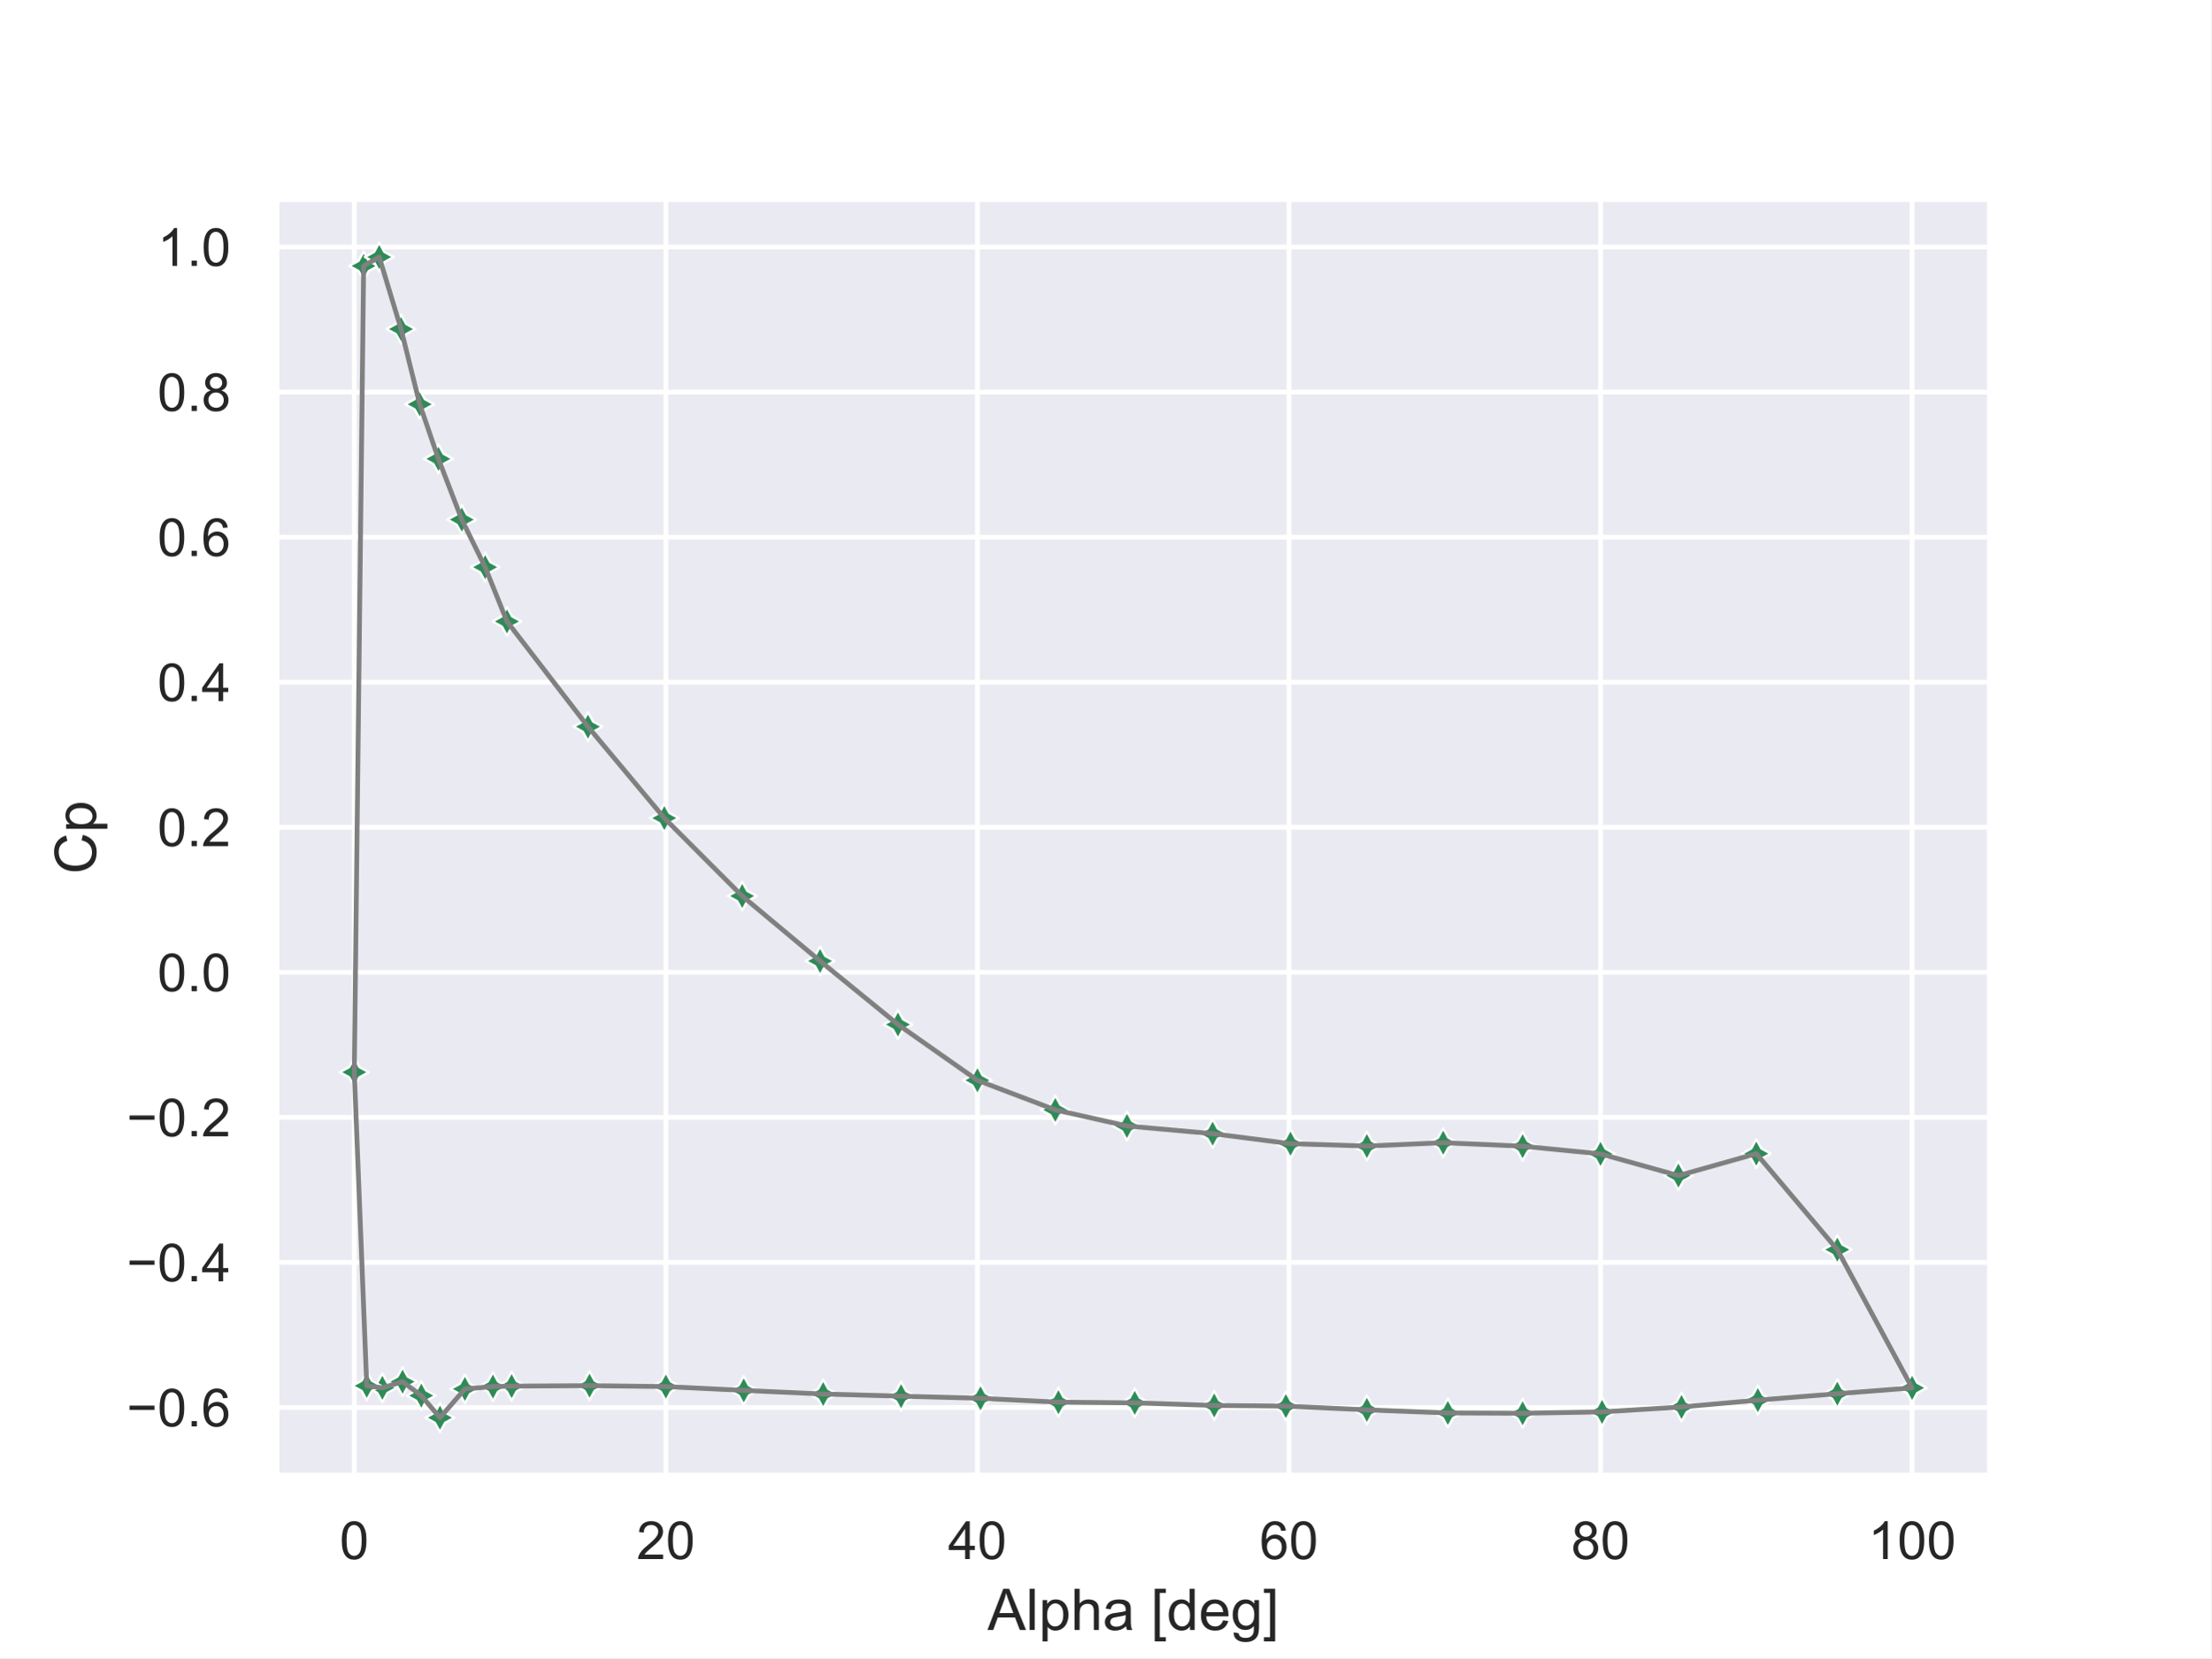
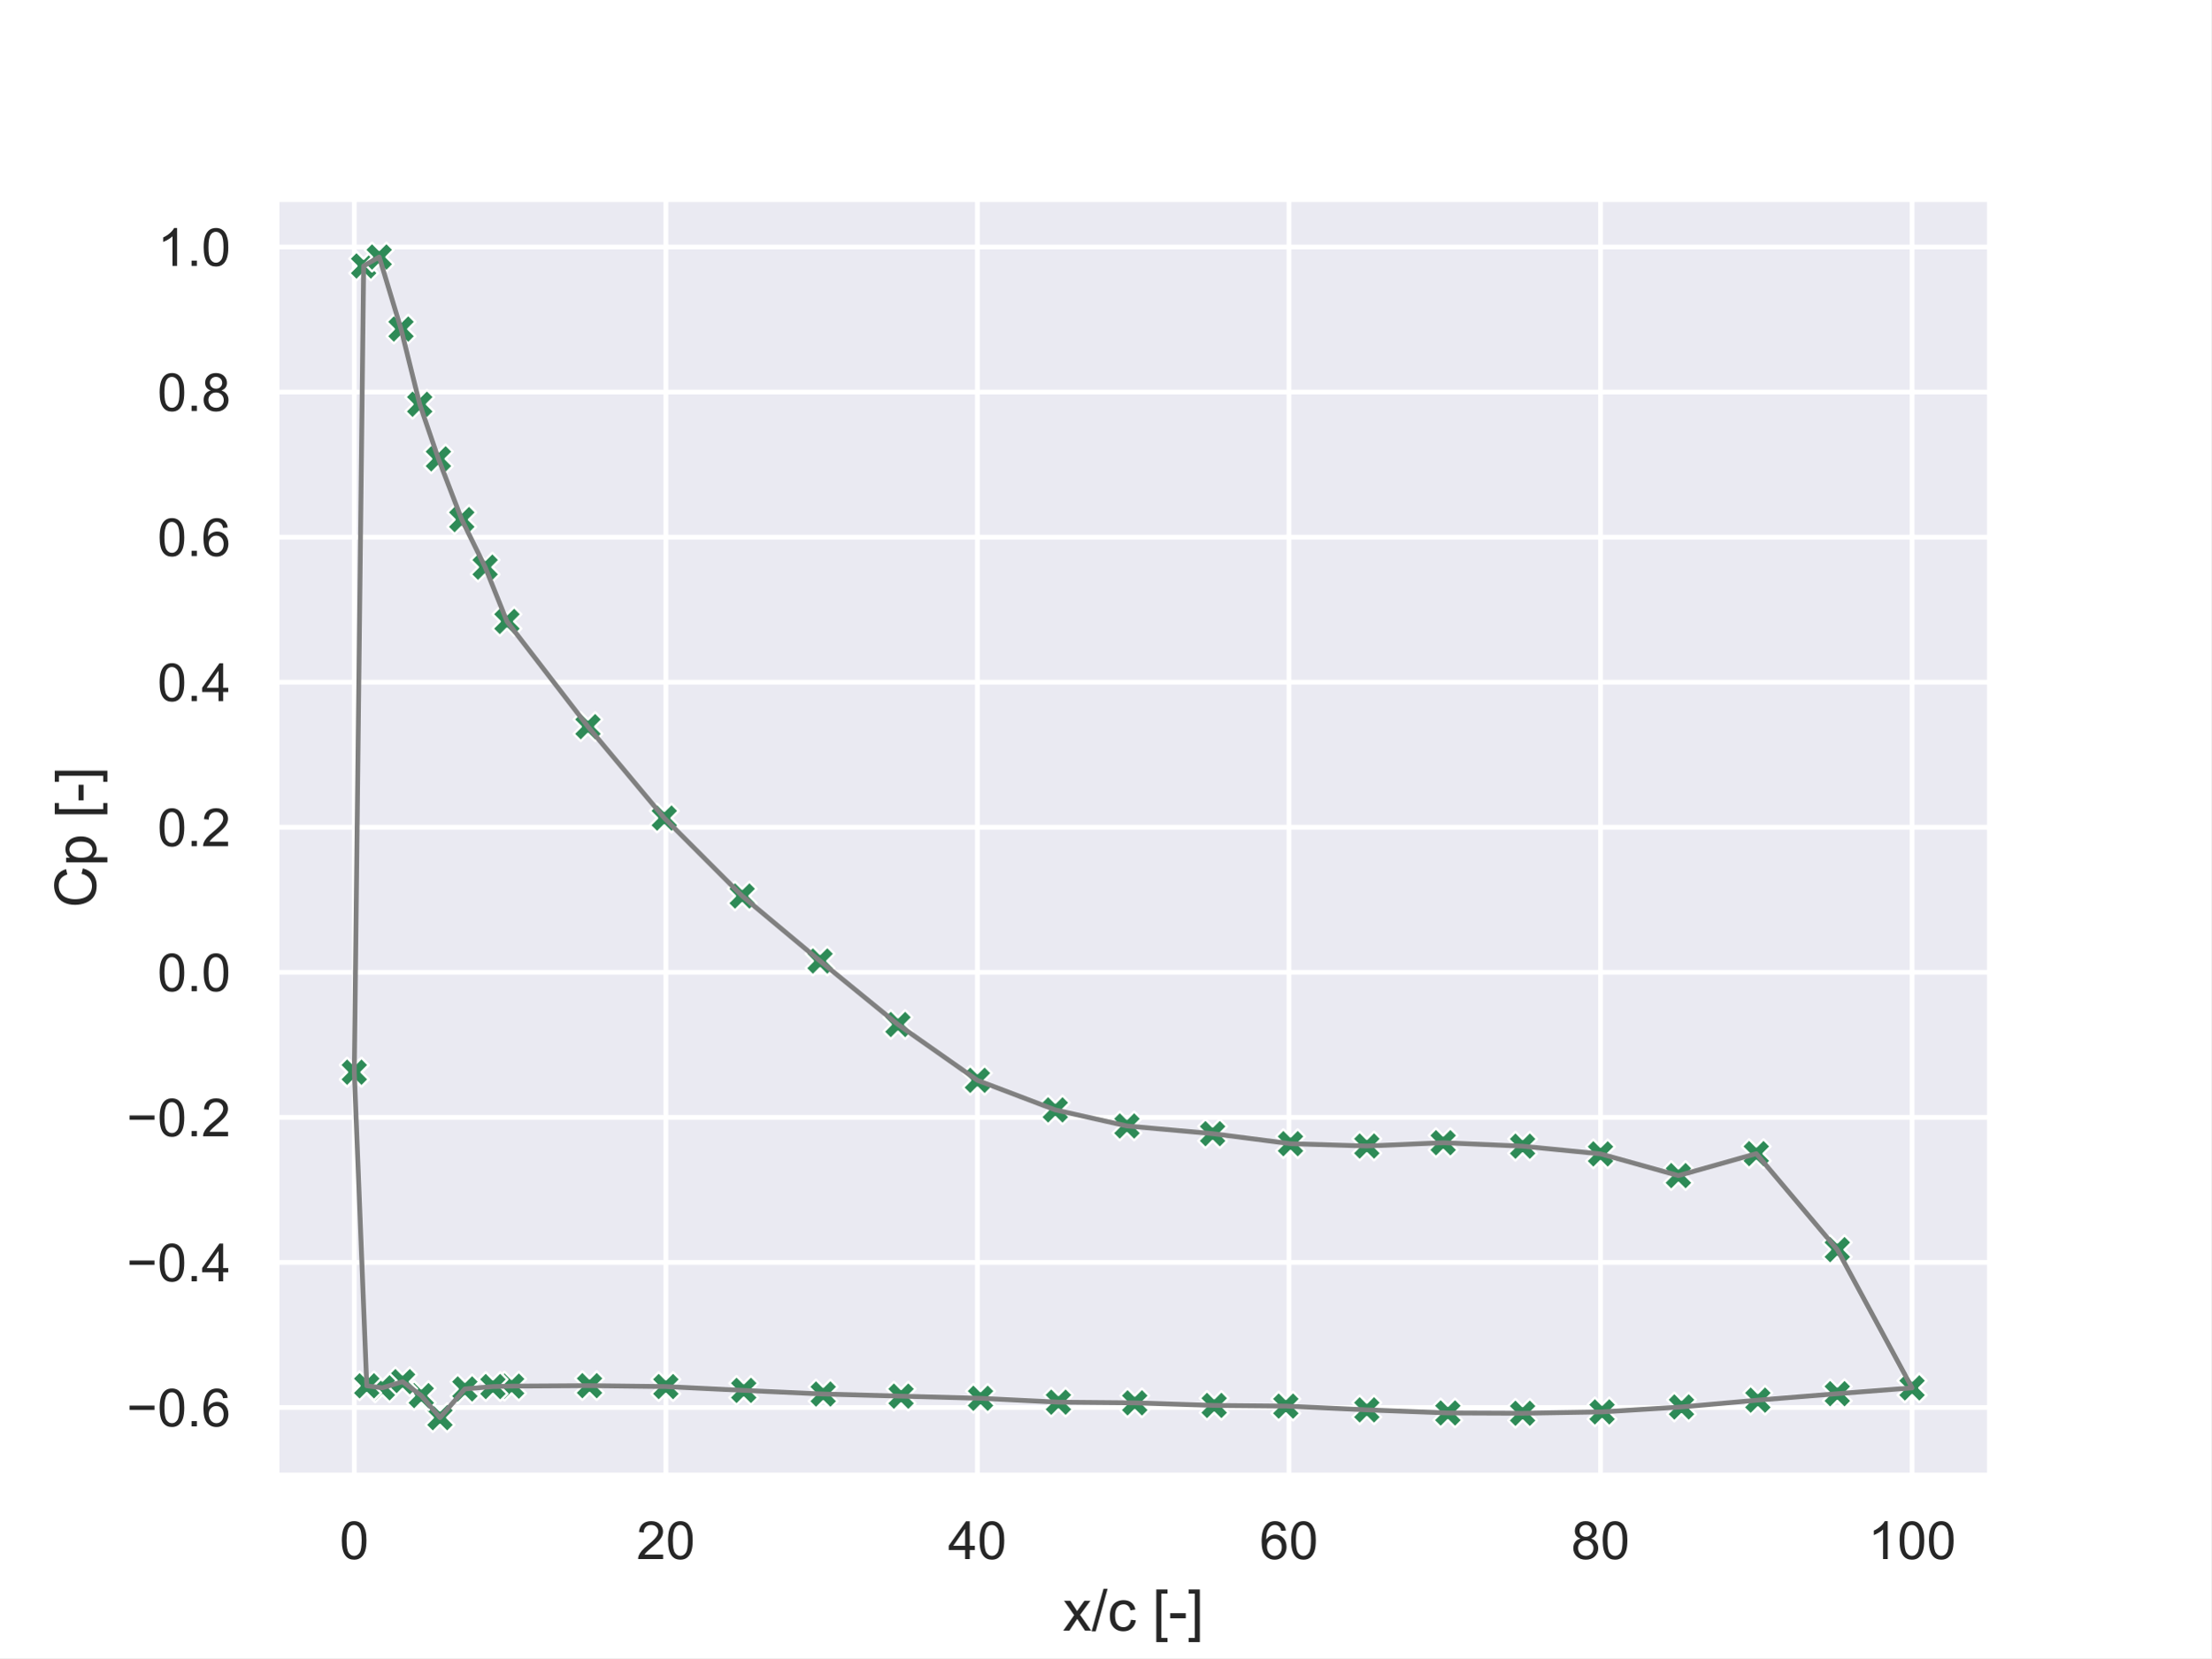
<svg xmlns="http://www.w3.org/2000/svg" xmlns:xlink="http://www.w3.org/1999/xlink" width="460.8pt" height="345.6pt" viewBox="0 0 460.8 345.6" version="1.1">
  <defs>
    <style type="text/css">*{stroke-linejoin: round; stroke-linecap: butt}</style>
  </defs>
  <g id="figure_1">
    <g id="patch_1">
      <path d="M 0 345.6  L 460.8 345.6  L 460.8 0  L 0 0  z " style="fill: #ffffff" />
    </g>
    <g id="axes_1">
      <g id="patch_2">
        <path d="M 57.6 307.584  L 414.72 307.584  L 414.72 41.472  L 57.6 41.472  z " style="fill: #eaeaf2" />
      </g>
      <g id="matplotlib.axis_1">
        <g id="xtick_1">
          <g id="line2d_1">
-             <path d="M 73.833 307.584  L 73.833 41.472  " clip-path="url(#p464c8f1837)" style="fill: none; stroke: #ffffff; stroke-linecap: round" />
+             <path d="M 73.833 307.584  L 73.833 41.472  " clip-path="url(#p3f1d3590a5)" style="fill: none; stroke: #ffffff; stroke-linecap: round" />
          </g>
          <g id="text_1">
            <g style="fill: #262626" transform="translate(70.77421 324.9576) scale(0.11 -0.11)">
              <defs>
                <path id="ArialMT-30" d="M 266 2259  Q 266 3072 433 3567  Q 600 4063 929 4331  Q 1259 4600 1759 4600  Q 2128 4600 2406 4451  Q 2684 4303 2865 4023  Q 3047 3744 3150 3342  Q 3253 2941 3253 2259  Q 3253 1453 3087 958  Q 2922 463 2592 192  Q 2263 -78 1759 -78  Q 1097 -78 719 397  Q 266 969 266 2259  z M 844 2259  Q 844 1131 1108 757  Q 1372 384 1759 384  Q 2147 384 2411 759  Q 2675 1134 2675 2259  Q 2675 3391 2411 3762  Q 2147 4134 1753 4134  Q 1366 4134 1134 3806  Q 844 3388 844 2259  z " transform="scale(0.015625)" />
              </defs>
              <use xlink:href="#ArialMT-30" />
            </g>
          </g>
        </g>
        <g id="xtick_2">
          <g id="line2d_2">
-             <path d="M 138.764 307.584  L 138.764 41.472  " clip-path="url(#p464c8f1837)" style="fill: none; stroke: #ffffff; stroke-linecap: round" />
+             <path d="M 138.764 307.584  L 138.764 41.472  " clip-path="url(#p3f1d3590a5)" style="fill: none; stroke: #ffffff; stroke-linecap: round" />
          </g>
          <g id="text_2">
            <g style="fill: #262626" transform="translate(132.6466 324.9576) scale(0.11 -0.11)">
              <defs>
                <path id="ArialMT-32" d="M 3222 541  L 3222 0  L 194 0  Q 188 203 259 391  Q 375 700 629 1000  Q 884 1300 1366 1694  Q 2113 2306 2375 2664  Q 2638 3022 2638 3341  Q 2638 3675 2398 3904  Q 2159 4134 1775 4134  Q 1369 4134 1125 3890  Q 881 3647 878 3216  L 300 3275  Q 359 3922 746 4261  Q 1134 4600 1788 4600  Q 2447 4600 2831 4234  Q 3216 3869 3216 3328  Q 3216 3053 3103 2787  Q 2991 2522 2730 2228  Q 2469 1934 1863 1422  Q 1356 997 1212 845  Q 1069 694 975 541  L 3222 541  z " transform="scale(0.015625)" />
              </defs>
              <use xlink:href="#ArialMT-32" />
              <use xlink:href="#ArialMT-30" x="55.615" />
            </g>
          </g>
        </g>
        <g id="xtick_3">
          <g id="line2d_3">
-             <path d="M 203.695 307.584  L 203.695 41.472  " clip-path="url(#p464c8f1837)" style="fill: none; stroke: #ffffff; stroke-linecap: round" />
+             <path d="M 203.695 307.584  L 203.695 41.472  " clip-path="url(#p3f1d3590a5)" style="fill: none; stroke: #ffffff; stroke-linecap: round" />
          </g>
          <g id="text_3">
            <g style="fill: #262626" transform="translate(197.5775 324.9576) scale(0.11 -0.11)">
              <defs>
                <path id="ArialMT-34" d="M 2069 0  L 2069 1097  L 81 1097  L 81 1613  L 2172 4581  L 2631 4581  L 2631 1613  L 3250 1613  L 3250 1097  L 2631 1097  L 2631 0  L 2069 0  z M 2069 1613  L 2069 3678  L 634 1613  L 2069 1613  z " transform="scale(0.015625)" />
              </defs>
              <use xlink:href="#ArialMT-34" />
              <use xlink:href="#ArialMT-30" x="55.615" />
            </g>
          </g>
        </g>
        <g id="xtick_4">
          <g id="line2d_4">
-             <path d="M 268.625 307.584  L 268.625 41.472  " clip-path="url(#p464c8f1837)" style="fill: none; stroke: #ffffff; stroke-linecap: round" />
+             <path d="M 268.625 307.584  L 268.625 41.472  " clip-path="url(#p3f1d3590a5)" style="fill: none; stroke: #ffffff; stroke-linecap: round" />
          </g>
          <g id="text_4">
            <g style="fill: #262626" transform="translate(262.5084 324.9576) scale(0.11 -0.11)">
              <defs>
                <path id="ArialMT-36" d="M 3184 3459  L 2625 3416  Q 2550 3747 2413 3897  Q 2184 4138 1850 4138  Q 1581 4138 1378 3988  Q 1113 3794 959 3422  Q 806 3050 800 2363  Q 1003 2672 1297 2822  Q 1591 2972 1913 2972  Q 2475 2972 2870 2558  Q 3266 2144 3266 1488  Q 3266 1056 3080 686  Q 2894 316 2569 119  Q 2244 -78 1831 -78  Q 1128 -78 684 439  Q 241 956 241 2144  Q 241 3472 731 4075  Q 1159 4600 1884 4600  Q 2425 4600 2770 4297  Q 3116 3994 3184 3459  z M 888 1484  Q 888 1194 1011 928  Q 1134 663 1356 523  Q 1578 384 1822 384  Q 2178 384 2434 671  Q 2691 959 2691 1453  Q 2691 1928 2437 2201  Q 2184 2475 1800 2475  Q 1419 2475 1153 2201  Q 888 1928 888 1484  z " transform="scale(0.015625)" />
              </defs>
              <use xlink:href="#ArialMT-36" />
              <use xlink:href="#ArialMT-30" x="55.615" />
            </g>
          </g>
        </g>
        <g id="xtick_5">
          <g id="line2d_5">
-             <path d="M 333.556 307.584  L 333.556 41.472  " clip-path="url(#p464c8f1837)" style="fill: none; stroke: #ffffff; stroke-linecap: round" />
+             <path d="M 333.556 307.584  L 333.556 41.472  " clip-path="url(#p3f1d3590a5)" style="fill: none; stroke: #ffffff; stroke-linecap: round" />
          </g>
          <g id="text_5">
            <g style="fill: #262626" transform="translate(327.4393 324.9576) scale(0.11 -0.11)">
              <defs>
                <path id="ArialMT-38" d="M 1131 2484  Q 781 2613 612 2850  Q 444 3088 444 3419  Q 444 3919 803 4259  Q 1163 4600 1759 4600  Q 2359 4600 2725 4251  Q 3091 3903 3091 3403  Q 3091 3084 2923 2848  Q 2756 2613 2416 2484  Q 2838 2347 3058 2040  Q 3278 1734 3278 1309  Q 3278 722 2862 322  Q 2447 -78 1769 -78  Q 1091 -78 675 323  Q 259 725 259 1325  Q 259 1772 486 2073  Q 713 2375 1131 2484  z M 1019 3438  Q 1019 3113 1228 2906  Q 1438 2700 1772 2700  Q 2097 2700 2305 2904  Q 2513 3109 2513 3406  Q 2513 3716 2298 3927  Q 2084 4138 1766 4138  Q 1444 4138 1231 3931  Q 1019 3725 1019 3438  z M 838 1322  Q 838 1081 952 856  Q 1066 631 1291 507  Q 1516 384 1775 384  Q 2178 384 2440 643  Q 2703 903 2703 1303  Q 2703 1709 2433 1975  Q 2163 2241 1756 2241  Q 1359 2241 1098 1978  Q 838 1716 838 1322  z " transform="scale(0.015625)" />
              </defs>
              <use xlink:href="#ArialMT-38" />
              <use xlink:href="#ArialMT-30" x="55.615" />
            </g>
          </g>
        </g>
        <g id="xtick_6">
          <g id="line2d_6">
-             <path d="M 398.487 307.584  L 398.487 41.472  " clip-path="url(#p464c8f1837)" style="fill: none; stroke: #ffffff; stroke-linecap: round" />
+             <path d="M 398.487 307.584  L 398.487 41.472  " clip-path="url(#p3f1d3590a5)" style="fill: none; stroke: #ffffff; stroke-linecap: round" />
          </g>
          <g id="text_6">
            <g style="fill: #262626" transform="translate(389.3117 324.9576) scale(0.11 -0.11)">
              <defs>
                <path id="ArialMT-31" d="M 2384 0  L 1822 0  L 1822 3584  Q 1619 3391 1289 3197  Q 959 3003 697 2906  L 697 3450  Q 1169 3672 1522 3987  Q 1875 4303 2022 4600  L 2384 4600  L 2384 0  z " transform="scale(0.015625)" />
              </defs>
              <use xlink:href="#ArialMT-31" />
              <use xlink:href="#ArialMT-30" x="55.615" />
              <use xlink:href="#ArialMT-30" x="111.23" />
            </g>
          </g>
        </g>
        <g id="text_7">
-           <g style="fill: #262626" transform="translate(205.8047 339.7332) scale(0.12 -0.12)">
+           <g style="fill: #262626" transform="translate(221.4947 339.8795) scale(0.12 -0.12)">
            <defs>
-               <path id="ArialMT-41" d="M -9 0  L 1750 4581  L 2403 4581  L 4278 0  L 3588 0  L 3053 1388  L 1138 1388  L 634 0  L -9 0  z M 1313 1881  L 2866 1881  L 2388 3150  Q 2169 3728 2063 4100  Q 1975 3659 1816 3225  L 1313 1881  z " transform="scale(0.015625)" />
-               <path id="ArialMT-6c" d="M 409 0  L 409 4581  L 972 4581  L 972 0  L 409 0  z " transform="scale(0.015625)" />
-               <path id="ArialMT-70" d="M 422 -1272  L 422 3319  L 934 3319  L 934 2888  Q 1116 3141 1344 3267  Q 1572 3394 1897 3394  Q 2322 3394 2647 3175  Q 2972 2956 3137 2557  Q 3303 2159 3303 1684  Q 3303 1175 3120 767  Q 2938 359 2589 142  Q 2241 -75 1856 -75  Q 1575 -75 1351 44  Q 1128 163 984 344  L 984 -1272  L 422 -1272  z M 931 1641  Q 931 1000 1190 694  Q 1450 388 1819 388  Q 2194 388 2461 705  Q 2728 1022 2728 1688  Q 2728 2322 2467 2637  Q 2206 2953 1844 2953  Q 1484 2953 1207 2617  Q 931 2281 931 1641  z " transform="scale(0.015625)" />
-               <path id="ArialMT-68" d="M 422 0  L 422 4581  L 984 4581  L 984 2938  Q 1378 3394 1978 3394  Q 2347 3394 2619 3248  Q 2891 3103 3008 2847  Q 3125 2591 3125 2103  L 3125 0  L 2563 0  L 2563 2103  Q 2563 2525 2380 2717  Q 2197 2909 1863 2909  Q 1613 2909 1392 2779  Q 1172 2650 1078 2428  Q 984 2206 984 1816  L 984 0  L 422 0  z " transform="scale(0.015625)" />
-               <path id="ArialMT-61" d="M 2588 409  Q 2275 144 1986 34  Q 1697 -75 1366 -75  Q 819 -75 525 192  Q 231 459 231 875  Q 231 1119 342 1320  Q 453 1522 633 1644  Q 813 1766 1038 1828  Q 1203 1872 1538 1913  Q 2219 1994 2541 2106  Q 2544 2222 2544 2253  Q 2544 2597 2384 2738  Q 2169 2928 1744 2928  Q 1347 2928 1158 2789  Q 969 2650 878 2297  L 328 2372  Q 403 2725 575 2942  Q 747 3159 1072 3276  Q 1397 3394 1825 3394  Q 2250 3394 2515 3294  Q 2781 3194 2906 3042  Q 3031 2891 3081 2659  Q 3109 2516 3109 2141  L 3109 1391  Q 3109 606 3145 398  Q 3181 191 3288 0  L 2700 0  Q 2613 175 2588 409  z M 2541 1666  Q 2234 1541 1622 1453  Q 1275 1403 1131 1340  Q 988 1278 909 1158  Q 831 1038 831 891  Q 831 666 1001 516  Q 1172 366 1500 366  Q 1825 366 2078 508  Q 2331 650 2450 897  Q 2541 1088 2541 1459  L 2541 1666  z " transform="scale(0.015625)" />
+               <path id="ArialMT-78" d="M 47 0  L 1259 1725  L 138 3319  L 841 3319  L 1350 2541  Q 1494 2319 1581 2169  Q 1719 2375 1834 2534  L 2394 3319  L 3066 3319  L 1919 1756  L 3153 0  L 2463 0  L 1781 1031  L 1600 1309  L 728 0  L 47 0  z " transform="scale(0.015625)" />
+               <path id="ArialMT-2f" d="M 0 -78  L 1328 4659  L 1778 4659  L 453 -78  L 0 -78  z " transform="scale(0.015625)" />
+               <path id="ArialMT-63" d="M 2588 1216  L 3141 1144  Q 3050 572 2676 248  Q 2303 -75 1759 -75  Q 1078 -75 664 370  Q 250 816 250 1647  Q 250 2184 428 2587  Q 606 2991 970 3192  Q 1334 3394 1763 3394  Q 2303 3394 2647 3120  Q 2991 2847 3088 2344  L 2541 2259  Q 2463 2594 2264 2762  Q 2066 2931 1784 2931  Q 1359 2931 1093 2626  Q 828 2322 828 1663  Q 828 994 1084 691  Q 1341 388 1753 388  Q 2084 388 2306 591  Q 2528 794 2588 1216  z " transform="scale(0.015625)" />
              <path id="ArialMT-20" transform="scale(0.015625)" />
              <path id="ArialMT-5b" d="M 434 -1272  L 434 4581  L 1675 4581  L 1675 4116  L 997 4116  L 997 -806  L 1675 -806  L 1675 -1272  L 434 -1272  z " transform="scale(0.015625)" />
-               <path id="ArialMT-64" d="M 2575 0  L 2575 419  Q 2259 -75 1647 -75  Q 1250 -75 917 144  Q 584 363 401 755  Q 219 1147 219 1656  Q 219 2153 384 2558  Q 550 2963 881 3178  Q 1213 3394 1622 3394  Q 1922 3394 2156 3267  Q 2391 3141 2538 2938  L 2538 4581  L 3097 4581  L 3097 0  L 2575 0  z M 797 1656  Q 797 1019 1065 703  Q 1334 388 1700 388  Q 2069 388 2326 689  Q 2584 991 2584 1609  Q 2584 2291 2321 2609  Q 2059 2928 1675 2928  Q 1300 2928 1048 2622  Q 797 2316 797 1656  z " transform="scale(0.015625)" />
-               <path id="ArialMT-65" d="M 2694 1069  L 3275 997  Q 3138 488 2766 206  Q 2394 -75 1816 -75  Q 1088 -75 661 373  Q 234 822 234 1631  Q 234 2469 665 2931  Q 1097 3394 1784 3394  Q 2450 3394 2872 2941  Q 3294 2488 3294 1666  Q 3294 1616 3291 1516  L 816 1516  Q 847 969 1125 678  Q 1403 388 1819 388  Q 2128 388 2347 550  Q 2566 713 2694 1069  z M 847 1978  L 2700 1978  Q 2663 2397 2488 2606  Q 2219 2931 1791 2931  Q 1403 2931 1139 2672  Q 875 2413 847 1978  z " transform="scale(0.015625)" />
-               <path id="ArialMT-67" d="M 319 -275  L 866 -356  Q 900 -609 1056 -725  Q 1266 -881 1628 -881  Q 2019 -881 2231 -725  Q 2444 -569 2519 -288  Q 2563 -116 2559 434  Q 2191 0 1641 0  Q 956 0 581 494  Q 206 988 206 1678  Q 206 2153 378 2554  Q 550 2956 876 3175  Q 1203 3394 1644 3394  Q 2231 3394 2613 2919  L 2613 3319  L 3131 3319  L 3131 450  Q 3131 -325 2973 -648  Q 2816 -972 2473 -1159  Q 2131 -1347 1631 -1347  Q 1038 -1347 672 -1080  Q 306 -813 319 -275  z M 784 1719  Q 784 1066 1043 766  Q 1303 466 1694 466  Q 2081 466 2343 764  Q 2606 1063 2606 1700  Q 2606 2309 2336 2618  Q 2066 2928 1684 2928  Q 1309 2928 1046 2623  Q 784 2319 784 1719  z " transform="scale(0.015625)" />
+               <path id="ArialMT-2d" d="M 203 1375  L 203 1941  L 1931 1941  L 1931 1375  L 203 1375  z " transform="scale(0.015625)" />
              <path id="ArialMT-5d" d="M 1363 -1272  L 122 -1272  L 122 -806  L 800 -806  L 800 4116  L 122 4116  L 122 4581  L 1363 4581  L 1363 -1272  z " transform="scale(0.015625)" />
            </defs>
-             <use xlink:href="#ArialMT-41" />
-             <use xlink:href="#ArialMT-6c" x="66.699" />
-             <use xlink:href="#ArialMT-70" x="88.916" />
-             <use xlink:href="#ArialMT-68" x="144.531" />
-             <use xlink:href="#ArialMT-61" x="200.146" />
-             <use xlink:href="#ArialMT-20" x="255.762" />
-             <use xlink:href="#ArialMT-5b" x="283.545" />
-             <use xlink:href="#ArialMT-64" x="311.328" />
-             <use xlink:href="#ArialMT-65" x="366.943" />
-             <use xlink:href="#ArialMT-67" x="422.559" />
-             <use xlink:href="#ArialMT-5d" x="478.174" />
+             <use xlink:href="#ArialMT-78" />
+             <use xlink:href="#ArialMT-2f" x="50" />
+             <use xlink:href="#ArialMT-63" x="77.783" />
+             <use xlink:href="#ArialMT-20" x="127.783" />
+             <use xlink:href="#ArialMT-5b" x="155.566" />
+             <use xlink:href="#ArialMT-2d" x="183.35" />
+             <use xlink:href="#ArialMT-5d" x="216.65" />
          </g>
        </g>
      </g>
      <g id="matplotlib.axis_2">
        <g id="ytick_1">
          <g id="line2d_7">
-             <path d="M 57.6 293.37  L 414.72 293.37  " clip-path="url(#p464c8f1837)" style="fill: none; stroke: #ffffff; stroke-linecap: round" />
+             <path d="M 57.6 293.37  L 414.72 293.37  " clip-path="url(#p3f1d3590a5)" style="fill: none; stroke: #ffffff; stroke-linecap: round" />
          </g>
          <g id="text_8">
            <g style="fill: #262626" transform="translate(26.38531 297.3068) scale(0.11 -0.11)">
              <defs>
                <path id="ArialMT-2212" d="M 3381 1997  L 356 1997  L 356 2522  L 3381 2522  L 3381 1997  z " transform="scale(0.015625)" />
                <path id="ArialMT-2e" d="M 581 0  L 581 641  L 1222 641  L 1222 0  L 581 0  z " transform="scale(0.015625)" />
              </defs>
              <use xlink:href="#ArialMT-2212" />
              <use xlink:href="#ArialMT-30" x="58.398" />
              <use xlink:href="#ArialMT-2e" x="114.014" />
              <use xlink:href="#ArialMT-36" x="141.797" />
            </g>
          </g>
        </g>
        <g id="ytick_2">
          <g id="line2d_8">
-             <path d="M 57.6 263.134  L 414.72 263.134  " clip-path="url(#p464c8f1837)" style="fill: none; stroke: #ffffff; stroke-linecap: round" />
+             <path d="M 57.6 263.134  L 414.72 263.134  " clip-path="url(#p3f1d3590a5)" style="fill: none; stroke: #ffffff; stroke-linecap: round" />
          </g>
          <g id="text_9">
            <g style="fill: #262626" transform="translate(26.38531 267.0707) scale(0.11 -0.11)">
              <use xlink:href="#ArialMT-2212" />
              <use xlink:href="#ArialMT-30" x="58.398" />
              <use xlink:href="#ArialMT-2e" x="114.014" />
              <use xlink:href="#ArialMT-34" x="141.797" />
            </g>
          </g>
        </g>
        <g id="ytick_3">
          <g id="line2d_9">
-             <path d="M 57.6 232.898  L 414.72 232.898  " clip-path="url(#p464c8f1837)" style="fill: none; stroke: #ffffff; stroke-linecap: round" />
+             <path d="M 57.6 232.898  L 414.72 232.898  " clip-path="url(#p3f1d3590a5)" style="fill: none; stroke: #ffffff; stroke-linecap: round" />
          </g>
          <g id="text_10">
            <g style="fill: #262626" transform="translate(26.38531 236.8347) scale(0.11 -0.11)">
              <use xlink:href="#ArialMT-2212" />
              <use xlink:href="#ArialMT-30" x="58.398" />
              <use xlink:href="#ArialMT-2e" x="114.014" />
              <use xlink:href="#ArialMT-32" x="141.797" />
            </g>
          </g>
        </g>
        <g id="ytick_4">
          <g id="line2d_10">
-             <path d="M 57.6 202.662  L 414.72 202.662  " clip-path="url(#p464c8f1837)" style="fill: none; stroke: #ffffff; stroke-linecap: round" />
+             <path d="M 57.6 202.662  L 414.72 202.662  " clip-path="url(#p3f1d3590a5)" style="fill: none; stroke: #ffffff; stroke-linecap: round" />
          </g>
          <g id="text_11">
            <g style="fill: #262626" transform="translate(32.81 206.5987) scale(0.11 -0.11)">
              <use xlink:href="#ArialMT-30" />
              <use xlink:href="#ArialMT-2e" x="55.615" />
              <use xlink:href="#ArialMT-30" x="83.398" />
            </g>
          </g>
        </g>
        <g id="ytick_5">
          <g id="line2d_11">
-             <path d="M 57.6 172.426  L 414.72 172.426  " clip-path="url(#p464c8f1837)" style="fill: none; stroke: #ffffff; stroke-linecap: round" />
+             <path d="M 57.6 172.426  L 414.72 172.426  " clip-path="url(#p3f1d3590a5)" style="fill: none; stroke: #ffffff; stroke-linecap: round" />
          </g>
          <g id="text_12">
            <g style="fill: #262626" transform="translate(32.81 176.3626) scale(0.11 -0.11)">
              <use xlink:href="#ArialMT-30" />
              <use xlink:href="#ArialMT-2e" x="55.615" />
              <use xlink:href="#ArialMT-32" x="83.398" />
            </g>
          </g>
        </g>
        <g id="ytick_6">
          <g id="line2d_12">
-             <path d="M 57.6 142.19  L 414.72 142.19  " clip-path="url(#p464c8f1837)" style="fill: none; stroke: #ffffff; stroke-linecap: round" />
+             <path d="M 57.6 142.19  L 414.72 142.19  " clip-path="url(#p3f1d3590a5)" style="fill: none; stroke: #ffffff; stroke-linecap: round" />
          </g>
          <g id="text_13">
            <g style="fill: #262626" transform="translate(32.81 146.1266) scale(0.11 -0.11)">
              <use xlink:href="#ArialMT-30" />
              <use xlink:href="#ArialMT-2e" x="55.615" />
              <use xlink:href="#ArialMT-34" x="83.398" />
            </g>
          </g>
        </g>
        <g id="ytick_7">
          <g id="line2d_13">
-             <path d="M 57.6 111.954  L 414.72 111.954  " clip-path="url(#p464c8f1837)" style="fill: none; stroke: #ffffff; stroke-linecap: round" />
+             <path d="M 57.6 111.954  L 414.72 111.954  " clip-path="url(#p3f1d3590a5)" style="fill: none; stroke: #ffffff; stroke-linecap: round" />
          </g>
          <g id="text_14">
            <g style="fill: #262626" transform="translate(32.81 115.8906) scale(0.11 -0.11)">
              <use xlink:href="#ArialMT-30" />
              <use xlink:href="#ArialMT-2e" x="55.615" />
              <use xlink:href="#ArialMT-36" x="83.398" />
            </g>
          </g>
        </g>
        <g id="ytick_8">
          <g id="line2d_14">
-             <path d="M 57.6 81.718  L 414.72 81.718  " clip-path="url(#p464c8f1837)" style="fill: none; stroke: #ffffff; stroke-linecap: round" />
+             <path d="M 57.6 81.718  L 414.72 81.718  " clip-path="url(#p3f1d3590a5)" style="fill: none; stroke: #ffffff; stroke-linecap: round" />
          </g>
          <g id="text_15">
            <g style="fill: #262626" transform="translate(32.81 85.65454) scale(0.11 -0.11)">
              <use xlink:href="#ArialMT-30" />
              <use xlink:href="#ArialMT-2e" x="55.615" />
              <use xlink:href="#ArialMT-38" x="83.398" />
            </g>
          </g>
        </g>
        <g id="ytick_9">
          <g id="line2d_15">
-             <path d="M 57.6 51.482  L 414.72 51.482  " clip-path="url(#p464c8f1837)" style="fill: none; stroke: #ffffff; stroke-linecap: round" />
+             <path d="M 57.6 51.482  L 414.72 51.482  " clip-path="url(#p3f1d3590a5)" style="fill: none; stroke: #ffffff; stroke-linecap: round" />
          </g>
          <g id="text_16">
            <g style="fill: #262626" transform="translate(32.81 55.41851) scale(0.11 -0.11)">
              <use xlink:href="#ArialMT-31" />
              <use xlink:href="#ArialMT-2e" x="55.615" />
              <use xlink:href="#ArialMT-30" x="83.398" />
            </g>
          </g>
        </g>
        <g id="text_17">
-           <g style="fill: #262626" transform="translate(20.00031 182.1977) rotate(-90) scale(0.12 -0.12)">
+           <g style="fill: #262626" transform="translate(20.00031 189.1961) rotate(-90) scale(0.12 -0.12)">
            <defs>
              <path id="ArialMT-43" d="M 3763 1606  L 4369 1453  Q 4178 706 3683 314  Q 3188 -78 2472 -78  Q 1731 -78 1267 223  Q 803 525 561 1097  Q 319 1669 319 2325  Q 319 3041 592 3573  Q 866 4106 1370 4382  Q 1875 4659 2481 4659  Q 3169 4659 3637 4309  Q 4106 3959 4291 3325  L 3694 3184  Q 3534 3684 3231 3912  Q 2928 4141 2469 4141  Q 1941 4141 1586 3887  Q 1231 3634 1087 3207  Q 944 2781 944 2328  Q 944 1744 1114 1308  Q 1284 872 1643 656  Q 2003 441 2422 441  Q 2931 441 3284 734  Q 3638 1028 3763 1606  z " transform="scale(0.015625)" />
+               <path id="ArialMT-70" d="M 422 -1272  L 422 3319  L 934 3319  L 934 2888  Q 1116 3141 1344 3267  Q 1572 3394 1897 3394  Q 2322 3394 2647 3175  Q 2972 2956 3137 2557  Q 3303 2159 3303 1684  Q 3303 1175 3120 767  Q 2938 359 2589 142  Q 2241 -75 1856 -75  Q 1575 -75 1351 44  Q 1128 163 984 344  L 984 -1272  L 422 -1272  z M 931 1641  Q 931 1000 1190 694  Q 1450 388 1819 388  Q 2194 388 2461 705  Q 2728 1022 2728 1688  Q 2728 2322 2467 2637  Q 2206 2953 1844 2953  Q 1484 2953 1207 2617  Q 931 2281 931 1641  z " transform="scale(0.015625)" />
            </defs>
            <use xlink:href="#ArialMT-43" />
            <use xlink:href="#ArialMT-70" x="72.217" />
+             <use xlink:href="#ArialMT-20" x="127.832" />
+             <use xlink:href="#ArialMT-5b" x="155.615" />
+             <use xlink:href="#ArialMT-2d" x="183.398" />
+             <use xlink:href="#ArialMT-5d" x="216.699" />
          </g>
        </g>
      </g>
      <g id="PathCollection_1">
        <defs>
-           <path id="m22789206a9" d="M 0 -3  L -1.061 -1.061  L -3 -0  L -1.061 1.061  L -0 3  L 1.061 1.061  L 3 0  L 1.061 -1.061  z " style="stroke: #ffffff; stroke-width: 0.48" />
+           <path id="m8250241cfe" d="M -1.5 3  L 0 1.5  L 1.5 3  L 3 1.5  L 1.5 0  L 3 -1.5  L 1.5 -3  L 0 -1.5  L -1.5 -3  L -3 -1.5  L -1.5 0  L -3 1.5  z " style="stroke: #ffffff; stroke-width: 0.48" />
        </defs>
-         <g clip-path="url(#p464c8f1837)">
-           <use xlink:href="#m22789206a9" x="398.487" y="289.282" style="fill: #2e8b57; stroke: #ffffff; stroke-width: 0.48" />
-           <use xlink:href="#m22789206a9" x="382.904" y="290.491" style="fill: #2e8b57; stroke: #ffffff; stroke-width: 0.48" />
-           <use xlink:href="#m22789206a9" x="366.346" y="291.835" style="fill: #2e8b57; stroke: #ffffff; stroke-width: 0.48" />
-           <use xlink:href="#m22789206a9" x="350.438" y="293.261" style="fill: #2e8b57; stroke: #ffffff; stroke-width: 0.48" />
-           <use xlink:href="#m22789206a9" x="333.881" y="294.289" style="fill: #2e8b57; stroke: #ffffff; stroke-width: 0.48" />
-           <use xlink:href="#m22789206a9" x="317.324" y="294.573" style="fill: #2e8b57; stroke: #ffffff; stroke-width: 0.48" />
-           <use xlink:href="#m22789206a9" x="301.74" y="294.507" style="fill: #2e8b57; stroke: #ffffff; stroke-width: 0.48" />
-           <use xlink:href="#m22789206a9" x="284.858" y="293.863" style="fill: #2e8b57; stroke: #ffffff; stroke-width: 0.48" />
-           <use xlink:href="#m22789206a9" x="267.976" y="293.078" style="fill: #2e8b57; stroke: #ffffff; stroke-width: 0.48" />
-           <use xlink:href="#m22789206a9" x="253.042" y="292.941" style="fill: #2e8b57; stroke: #ffffff; stroke-width: 0.48" />
-           <use xlink:href="#m22789206a9" x="236.485" y="292.402" style="fill: #2e8b57; stroke: #ffffff; stroke-width: 0.48" />
-           <use xlink:href="#m22789206a9" x="220.577" y="292.259" style="fill: #2e8b57; stroke: #ffffff; stroke-width: 0.48" />
-           <use xlink:href="#m22789206a9" x="204.344" y="291.453" style="fill: #2e8b57; stroke: #ffffff; stroke-width: 0.48" />
-           <use xlink:href="#m22789206a9" x="187.786" y="291.006" style="fill: #2e8b57; stroke: #ffffff; stroke-width: 0.48" />
-           <use xlink:href="#m22789206a9" x="171.554" y="290.558" style="fill: #2e8b57; stroke: #ffffff; stroke-width: 0.48" />
-           <use xlink:href="#m22789206a9" x="154.996" y="289.805" style="fill: #2e8b57; stroke: #ffffff; stroke-width: 0.48" />
-           <use xlink:href="#m22789206a9" x="138.764" y="289.008" style="fill: #2e8b57; stroke: #ffffff; stroke-width: 0.48" />
-           <use xlink:href="#m22789206a9" x="122.856" y="288.815" style="fill: #2e8b57; stroke: #ffffff; stroke-width: 0.48" />
-           <use xlink:href="#m22789206a9" x="106.623" y="288.916" style="fill: #2e8b57; stroke: #ffffff; stroke-width: 0.48" />
-           <use xlink:href="#m22789206a9" x="102.727" y="289.007" style="fill: #2e8b57; stroke: #ffffff; stroke-width: 0.48" />
-           <use xlink:href="#m22789206a9" x="96.883" y="289.5" style="fill: #2e8b57; stroke: #ffffff; stroke-width: 0.48" />
-           <use xlink:href="#m22789206a9" x="91.689" y="295.488" style="fill: #2e8b57; stroke: #ffffff; stroke-width: 0.48" />
-           <use xlink:href="#m22789206a9" x="87.793" y="290.891" style="fill: #2e8b57; stroke: #ffffff; stroke-width: 0.48" />
-           <use xlink:href="#m22789206a9" x="83.897" y="287.988" style="fill: #2e8b57; stroke: #ffffff; stroke-width: 0.48" />
-           <use xlink:href="#m22789206a9" x="79.677" y="289.268" style="fill: #2e8b57; stroke: #ffffff; stroke-width: 0.48" />
-           <use xlink:href="#m22789206a9" x="76.43" y="288.848" style="fill: #2e8b57; stroke: #ffffff; stroke-width: 0.48" />
-           <use xlink:href="#m22789206a9" x="73.833" y="223.507" style="fill: #2e8b57; stroke: #ffffff; stroke-width: 0.48" />
-           <use xlink:href="#m22789206a9" x="73.833" y="223.479" style="fill: #2e8b57; stroke: #ffffff; stroke-width: 0.48" />
-           <use xlink:href="#m22789206a9" x="75.781" y="55.429" style="fill: #2e8b57; stroke: #ffffff; stroke-width: 0.48" />
-           <use xlink:href="#m22789206a9" x="79.027" y="53.568" style="fill: #2e8b57; stroke: #ffffff; stroke-width: 0.48" />
-           <use xlink:href="#m22789206a9" x="83.572" y="68.58" style="fill: #2e8b57; stroke: #ffffff; stroke-width: 0.48" />
-           <use xlink:href="#m22789206a9" x="87.468" y="84.256" style="fill: #2e8b57; stroke: #ffffff; stroke-width: 0.48" />
-           <use xlink:href="#m22789206a9" x="91.364" y="95.634" style="fill: #2e8b57; stroke: #ffffff; stroke-width: 0.48" />
-           <use xlink:href="#m22789206a9" x="96.234" y="108.298" style="fill: #2e8b57; stroke: #ffffff; stroke-width: 0.48" />
-           <use xlink:href="#m22789206a9" x="101.104" y="118.211" style="fill: #2e8b57; stroke: #ffffff; stroke-width: 0.48" />
-           <use xlink:href="#m22789206a9" x="105.649" y="129.525" style="fill: #2e8b57; stroke: #ffffff; stroke-width: 0.48" />
-           <use xlink:href="#m22789206a9" x="122.531" y="151.457" style="fill: #2e8b57; stroke: #ffffff; stroke-width: 0.48" />
-           <use xlink:href="#m22789206a9" x="138.439" y="170.512" style="fill: #2e8b57; stroke: #ffffff; stroke-width: 0.48" />
-           <use xlink:href="#m22789206a9" x="154.672" y="186.756" style="fill: #2e8b57; stroke: #ffffff; stroke-width: 0.48" />
-           <use xlink:href="#m22789206a9" x="170.904" y="200.306" style="fill: #2e8b57; stroke: #ffffff; stroke-width: 0.48" />
-           <use xlink:href="#m22789206a9" x="187.137" y="213.542" style="fill: #2e8b57; stroke: #ffffff; stroke-width: 0.48" />
-           <use xlink:href="#m22789206a9" x="203.695" y="225.171" style="fill: #2e8b57; stroke: #ffffff; stroke-width: 0.48" />
-           <use xlink:href="#m22789206a9" x="219.927" y="231.342" style="fill: #2e8b57; stroke: #ffffff; stroke-width: 0.48" />
-           <use xlink:href="#m22789206a9" x="234.861" y="234.691" style="fill: #2e8b57; stroke: #ffffff; stroke-width: 0.48" />
-           <use xlink:href="#m22789206a9" x="252.717" y="236.292" style="fill: #2e8b57; stroke: #ffffff; stroke-width: 0.48" />
-           <use xlink:href="#m22789206a9" x="268.95" y="238.383" style="fill: #2e8b57; stroke: #ffffff; stroke-width: 0.48" />
-           <use xlink:href="#m22789206a9" x="284.858" y="238.87" style="fill: #2e8b57; stroke: #ffffff; stroke-width: 0.48" />
-           <use xlink:href="#m22789206a9" x="300.766" y="238.18" style="fill: #2e8b57; stroke: #ffffff; stroke-width: 0.48" />
-           <use xlink:href="#m22789206a9" x="317.324" y="238.903" style="fill: #2e8b57; stroke: #ffffff; stroke-width: 0.48" />
-           <use xlink:href="#m22789206a9" x="333.556" y="240.508" style="fill: #2e8b57; stroke: #ffffff; stroke-width: 0.48" />
-           <use xlink:href="#m22789206a9" x="349.789" y="245.035" style="fill: #2e8b57; stroke: #ffffff; stroke-width: 0.48" />
-           <use xlink:href="#m22789206a9" x="366.022" y="240.458" style="fill: #2e8b57; stroke: #ffffff; stroke-width: 0.48" />
-           <use xlink:href="#m22789206a9" x="382.904" y="260.47" style="fill: #2e8b57; stroke: #ffffff; stroke-width: 0.48" />
-           <use xlink:href="#m22789206a9" x="398.487" y="289.282" style="fill: #2e8b57; stroke: #ffffff; stroke-width: 0.48" />
+         <g clip-path="url(#p3f1d3590a5)">
+           <use xlink:href="#m8250241cfe" x="398.487" y="289.282" style="fill: #2e8b57; stroke: #ffffff; stroke-width: 0.48" />
+           <use xlink:href="#m8250241cfe" x="382.904" y="290.491" style="fill: #2e8b57; stroke: #ffffff; stroke-width: 0.48" />
+           <use xlink:href="#m8250241cfe" x="366.346" y="291.835" style="fill: #2e8b57; stroke: #ffffff; stroke-width: 0.48" />
+           <use xlink:href="#m8250241cfe" x="350.438" y="293.261" style="fill: #2e8b57; stroke: #ffffff; stroke-width: 0.48" />
+           <use xlink:href="#m8250241cfe" x="333.881" y="294.289" style="fill: #2e8b57; stroke: #ffffff; stroke-width: 0.48" />
+           <use xlink:href="#m8250241cfe" x="317.324" y="294.573" style="fill: #2e8b57; stroke: #ffffff; stroke-width: 0.48" />
+           <use xlink:href="#m8250241cfe" x="301.74" y="294.507" style="fill: #2e8b57; stroke: #ffffff; stroke-width: 0.48" />
+           <use xlink:href="#m8250241cfe" x="284.858" y="293.863" style="fill: #2e8b57; stroke: #ffffff; stroke-width: 0.48" />
+           <use xlink:href="#m8250241cfe" x="267.976" y="293.078" style="fill: #2e8b57; stroke: #ffffff; stroke-width: 0.48" />
+           <use xlink:href="#m8250241cfe" x="253.042" y="292.941" style="fill: #2e8b57; stroke: #ffffff; stroke-width: 0.48" />
+           <use xlink:href="#m8250241cfe" x="236.485" y="292.402" style="fill: #2e8b57; stroke: #ffffff; stroke-width: 0.48" />
+           <use xlink:href="#m8250241cfe" x="220.577" y="292.259" style="fill: #2e8b57; stroke: #ffffff; stroke-width: 0.48" />
+           <use xlink:href="#m8250241cfe" x="204.344" y="291.453" style="fill: #2e8b57; stroke: #ffffff; stroke-width: 0.48" />
+           <use xlink:href="#m8250241cfe" x="187.786" y="291.006" style="fill: #2e8b57; stroke: #ffffff; stroke-width: 0.48" />
+           <use xlink:href="#m8250241cfe" x="171.554" y="290.558" style="fill: #2e8b57; stroke: #ffffff; stroke-width: 0.48" />
+           <use xlink:href="#m8250241cfe" x="154.996" y="289.805" style="fill: #2e8b57; stroke: #ffffff; stroke-width: 0.48" />
+           <use xlink:href="#m8250241cfe" x="138.764" y="289.008" style="fill: #2e8b57; stroke: #ffffff; stroke-width: 0.48" />
+           <use xlink:href="#m8250241cfe" x="122.856" y="288.815" style="fill: #2e8b57; stroke: #ffffff; stroke-width: 0.48" />
+           <use xlink:href="#m8250241cfe" x="106.623" y="288.916" style="fill: #2e8b57; stroke: #ffffff; stroke-width: 0.48" />
+           <use xlink:href="#m8250241cfe" x="102.727" y="289.007" style="fill: #2e8b57; stroke: #ffffff; stroke-width: 0.48" />
+           <use xlink:href="#m8250241cfe" x="96.883" y="289.5" style="fill: #2e8b57; stroke: #ffffff; stroke-width: 0.48" />
+           <use xlink:href="#m8250241cfe" x="91.689" y="295.488" style="fill: #2e8b57; stroke: #ffffff; stroke-width: 0.48" />
+           <use xlink:href="#m8250241cfe" x="87.793" y="290.891" style="fill: #2e8b57; stroke: #ffffff; stroke-width: 0.48" />
+           <use xlink:href="#m8250241cfe" x="83.897" y="287.988" style="fill: #2e8b57; stroke: #ffffff; stroke-width: 0.48" />
+           <use xlink:href="#m8250241cfe" x="79.677" y="289.268" style="fill: #2e8b57; stroke: #ffffff; stroke-width: 0.48" />
+           <use xlink:href="#m8250241cfe" x="76.43" y="288.848" style="fill: #2e8b57; stroke: #ffffff; stroke-width: 0.48" />
+           <use xlink:href="#m8250241cfe" x="73.833" y="223.507" style="fill: #2e8b57; stroke: #ffffff; stroke-width: 0.48" />
+           <use xlink:href="#m8250241cfe" x="73.833" y="223.479" style="fill: #2e8b57; stroke: #ffffff; stroke-width: 0.48" />
+           <use xlink:href="#m8250241cfe" x="75.781" y="55.429" style="fill: #2e8b57; stroke: #ffffff; stroke-width: 0.48" />
+           <use xlink:href="#m8250241cfe" x="79.027" y="53.568" style="fill: #2e8b57; stroke: #ffffff; stroke-width: 0.48" />
+           <use xlink:href="#m8250241cfe" x="83.572" y="68.58" style="fill: #2e8b57; stroke: #ffffff; stroke-width: 0.48" />
+           <use xlink:href="#m8250241cfe" x="87.468" y="84.256" style="fill: #2e8b57; stroke: #ffffff; stroke-width: 0.48" />
+           <use xlink:href="#m8250241cfe" x="91.364" y="95.634" style="fill: #2e8b57; stroke: #ffffff; stroke-width: 0.48" />
+           <use xlink:href="#m8250241cfe" x="96.234" y="108.298" style="fill: #2e8b57; stroke: #ffffff; stroke-width: 0.48" />
+           <use xlink:href="#m8250241cfe" x="101.104" y="118.211" style="fill: #2e8b57; stroke: #ffffff; stroke-width: 0.48" />
+           <use xlink:href="#m8250241cfe" x="105.649" y="129.525" style="fill: #2e8b57; stroke: #ffffff; stroke-width: 0.48" />
+           <use xlink:href="#m8250241cfe" x="122.531" y="151.457" style="fill: #2e8b57; stroke: #ffffff; stroke-width: 0.48" />
+           <use xlink:href="#m8250241cfe" x="138.439" y="170.512" style="fill: #2e8b57; stroke: #ffffff; stroke-width: 0.48" />
+           <use xlink:href="#m8250241cfe" x="154.672" y="186.756" style="fill: #2e8b57; stroke: #ffffff; stroke-width: 0.48" />
+           <use xlink:href="#m8250241cfe" x="170.904" y="200.306" style="fill: #2e8b57; stroke: #ffffff; stroke-width: 0.48" />
+           <use xlink:href="#m8250241cfe" x="187.137" y="213.542" style="fill: #2e8b57; stroke: #ffffff; stroke-width: 0.48" />
+           <use xlink:href="#m8250241cfe" x="203.695" y="225.171" style="fill: #2e8b57; stroke: #ffffff; stroke-width: 0.48" />
+           <use xlink:href="#m8250241cfe" x="219.927" y="231.342" style="fill: #2e8b57; stroke: #ffffff; stroke-width: 0.48" />
+           <use xlink:href="#m8250241cfe" x="234.861" y="234.691" style="fill: #2e8b57; stroke: #ffffff; stroke-width: 0.48" />
+           <use xlink:href="#m8250241cfe" x="252.717" y="236.292" style="fill: #2e8b57; stroke: #ffffff; stroke-width: 0.48" />
+           <use xlink:href="#m8250241cfe" x="268.95" y="238.383" style="fill: #2e8b57; stroke: #ffffff; stroke-width: 0.48" />
+           <use xlink:href="#m8250241cfe" x="284.858" y="238.87" style="fill: #2e8b57; stroke: #ffffff; stroke-width: 0.48" />
+           <use xlink:href="#m8250241cfe" x="300.766" y="238.18" style="fill: #2e8b57; stroke: #ffffff; stroke-width: 0.48" />
+           <use xlink:href="#m8250241cfe" x="317.324" y="238.903" style="fill: #2e8b57; stroke: #ffffff; stroke-width: 0.48" />
+           <use xlink:href="#m8250241cfe" x="333.556" y="240.508" style="fill: #2e8b57; stroke: #ffffff; stroke-width: 0.48" />
+           <use xlink:href="#m8250241cfe" x="349.789" y="245.035" style="fill: #2e8b57; stroke: #ffffff; stroke-width: 0.48" />
+           <use xlink:href="#m8250241cfe" x="366.022" y="240.458" style="fill: #2e8b57; stroke: #ffffff; stroke-width: 0.48" />
+           <use xlink:href="#m8250241cfe" x="382.904" y="260.47" style="fill: #2e8b57; stroke: #ffffff; stroke-width: 0.48" />
+           <use xlink:href="#m8250241cfe" x="398.487" y="289.282" style="fill: #2e8b57; stroke: #ffffff; stroke-width: 0.48" />
        </g>
      </g>
      <g id="line2d_16">
-         <path d="M 398.487 289.282  L 382.904 290.491  L 366.346 291.835  L 350.438 293.261  L 333.881 294.289  L 317.324 294.573  L 301.74 294.507  L 284.858 293.863  L 267.976 293.078  L 253.042 292.941  L 236.485 292.402  L 220.577 292.259  L 204.344 291.453  L 187.786 291.006  L 171.554 290.558  L 154.996 289.805  L 138.764 289.008  L 122.856 288.815  L 106.623 288.916  L 102.727 289.007  L 96.883 289.5  L 91.689 295.488  L 87.793 290.891  L 83.897 287.988  L 79.677 289.268  L 76.43 288.848  L 73.833 223.507  L 73.833 223.479  L 75.781 55.429  L 79.027 53.568  L 83.572 68.58  L 87.468 84.256  L 91.364 95.634  L 96.234 108.298  L 101.104 118.211  L 105.649 129.525  L 122.531 151.457  L 138.439 170.512  L 154.672 186.756  L 170.904 200.306  L 187.137 213.542  L 203.695 225.171  L 219.927 231.342  L 234.861 234.691  L 252.717 236.292  L 268.95 238.383  L 284.858 238.87  L 300.766 238.18  L 317.324 238.903  L 333.556 240.508  L 349.789 245.035  L 366.022 240.458  L 382.904 260.47  L 398.487 289.282  " clip-path="url(#p464c8f1837)" style="fill: none; stroke: #808080; stroke-linecap: round" />
+         <path d="M 398.487 289.282  L 382.904 290.491  L 366.346 291.835  L 350.438 293.261  L 333.881 294.289  L 317.324 294.573  L 301.74 294.507  L 284.858 293.863  L 267.976 293.078  L 253.042 292.941  L 236.485 292.402  L 220.577 292.259  L 204.344 291.453  L 187.786 291.006  L 171.554 290.558  L 154.996 289.805  L 138.764 289.008  L 122.856 288.815  L 106.623 288.916  L 102.727 289.007  L 96.883 289.5  L 91.689 295.488  L 87.793 290.891  L 83.897 287.988  L 79.677 289.268  L 76.43 288.848  L 73.833 223.507  L 73.833 223.479  L 75.781 55.429  L 79.027 53.568  L 83.572 68.58  L 87.468 84.256  L 91.364 95.634  L 96.234 108.298  L 101.104 118.211  L 105.649 129.525  L 122.531 151.457  L 138.439 170.512  L 154.672 186.756  L 170.904 200.306  L 187.137 213.542  L 203.695 225.171  L 219.927 231.342  L 234.861 234.691  L 252.717 236.292  L 268.95 238.383  L 284.858 238.87  L 300.766 238.18  L 317.324 238.903  L 333.556 240.508  L 349.789 245.035  L 366.022 240.458  L 382.904 260.47  L 398.487 289.282  " clip-path="url(#p3f1d3590a5)" style="fill: none; stroke: #808080; stroke-linecap: round" />
      </g>
      <g id="patch_3">
        <path d="M 57.6 307.584  L 57.6 41.472  " style="fill: none; stroke: #ffffff; stroke-width: 1.25; stroke-linejoin: miter; stroke-linecap: square" />
      </g>
      <g id="patch_4">
        <path d="M 414.72 307.584  L 414.72 41.472  " style="fill: none; stroke: #ffffff; stroke-width: 1.25; stroke-linejoin: miter; stroke-linecap: square" />
      </g>
      <g id="patch_5">
        <path d="M 57.6 307.584  L 414.72 307.584  " style="fill: none; stroke: #ffffff; stroke-width: 1.25; stroke-linejoin: miter; stroke-linecap: square" />
      </g>
      <g id="patch_6">
        <path d="M 57.6 41.472  L 414.72 41.472  " style="fill: none; stroke: #ffffff; stroke-width: 1.25; stroke-linejoin: miter; stroke-linecap: square" />
      </g>
    </g>
  </g>
  <defs>
-     <clipPath id="p464c8f1837">
+     <clipPath id="p3f1d3590a5">
      <rect x="57.6" y="41.472" width="357.12" height="266.112" />
    </clipPath>
  </defs>
</svg>
